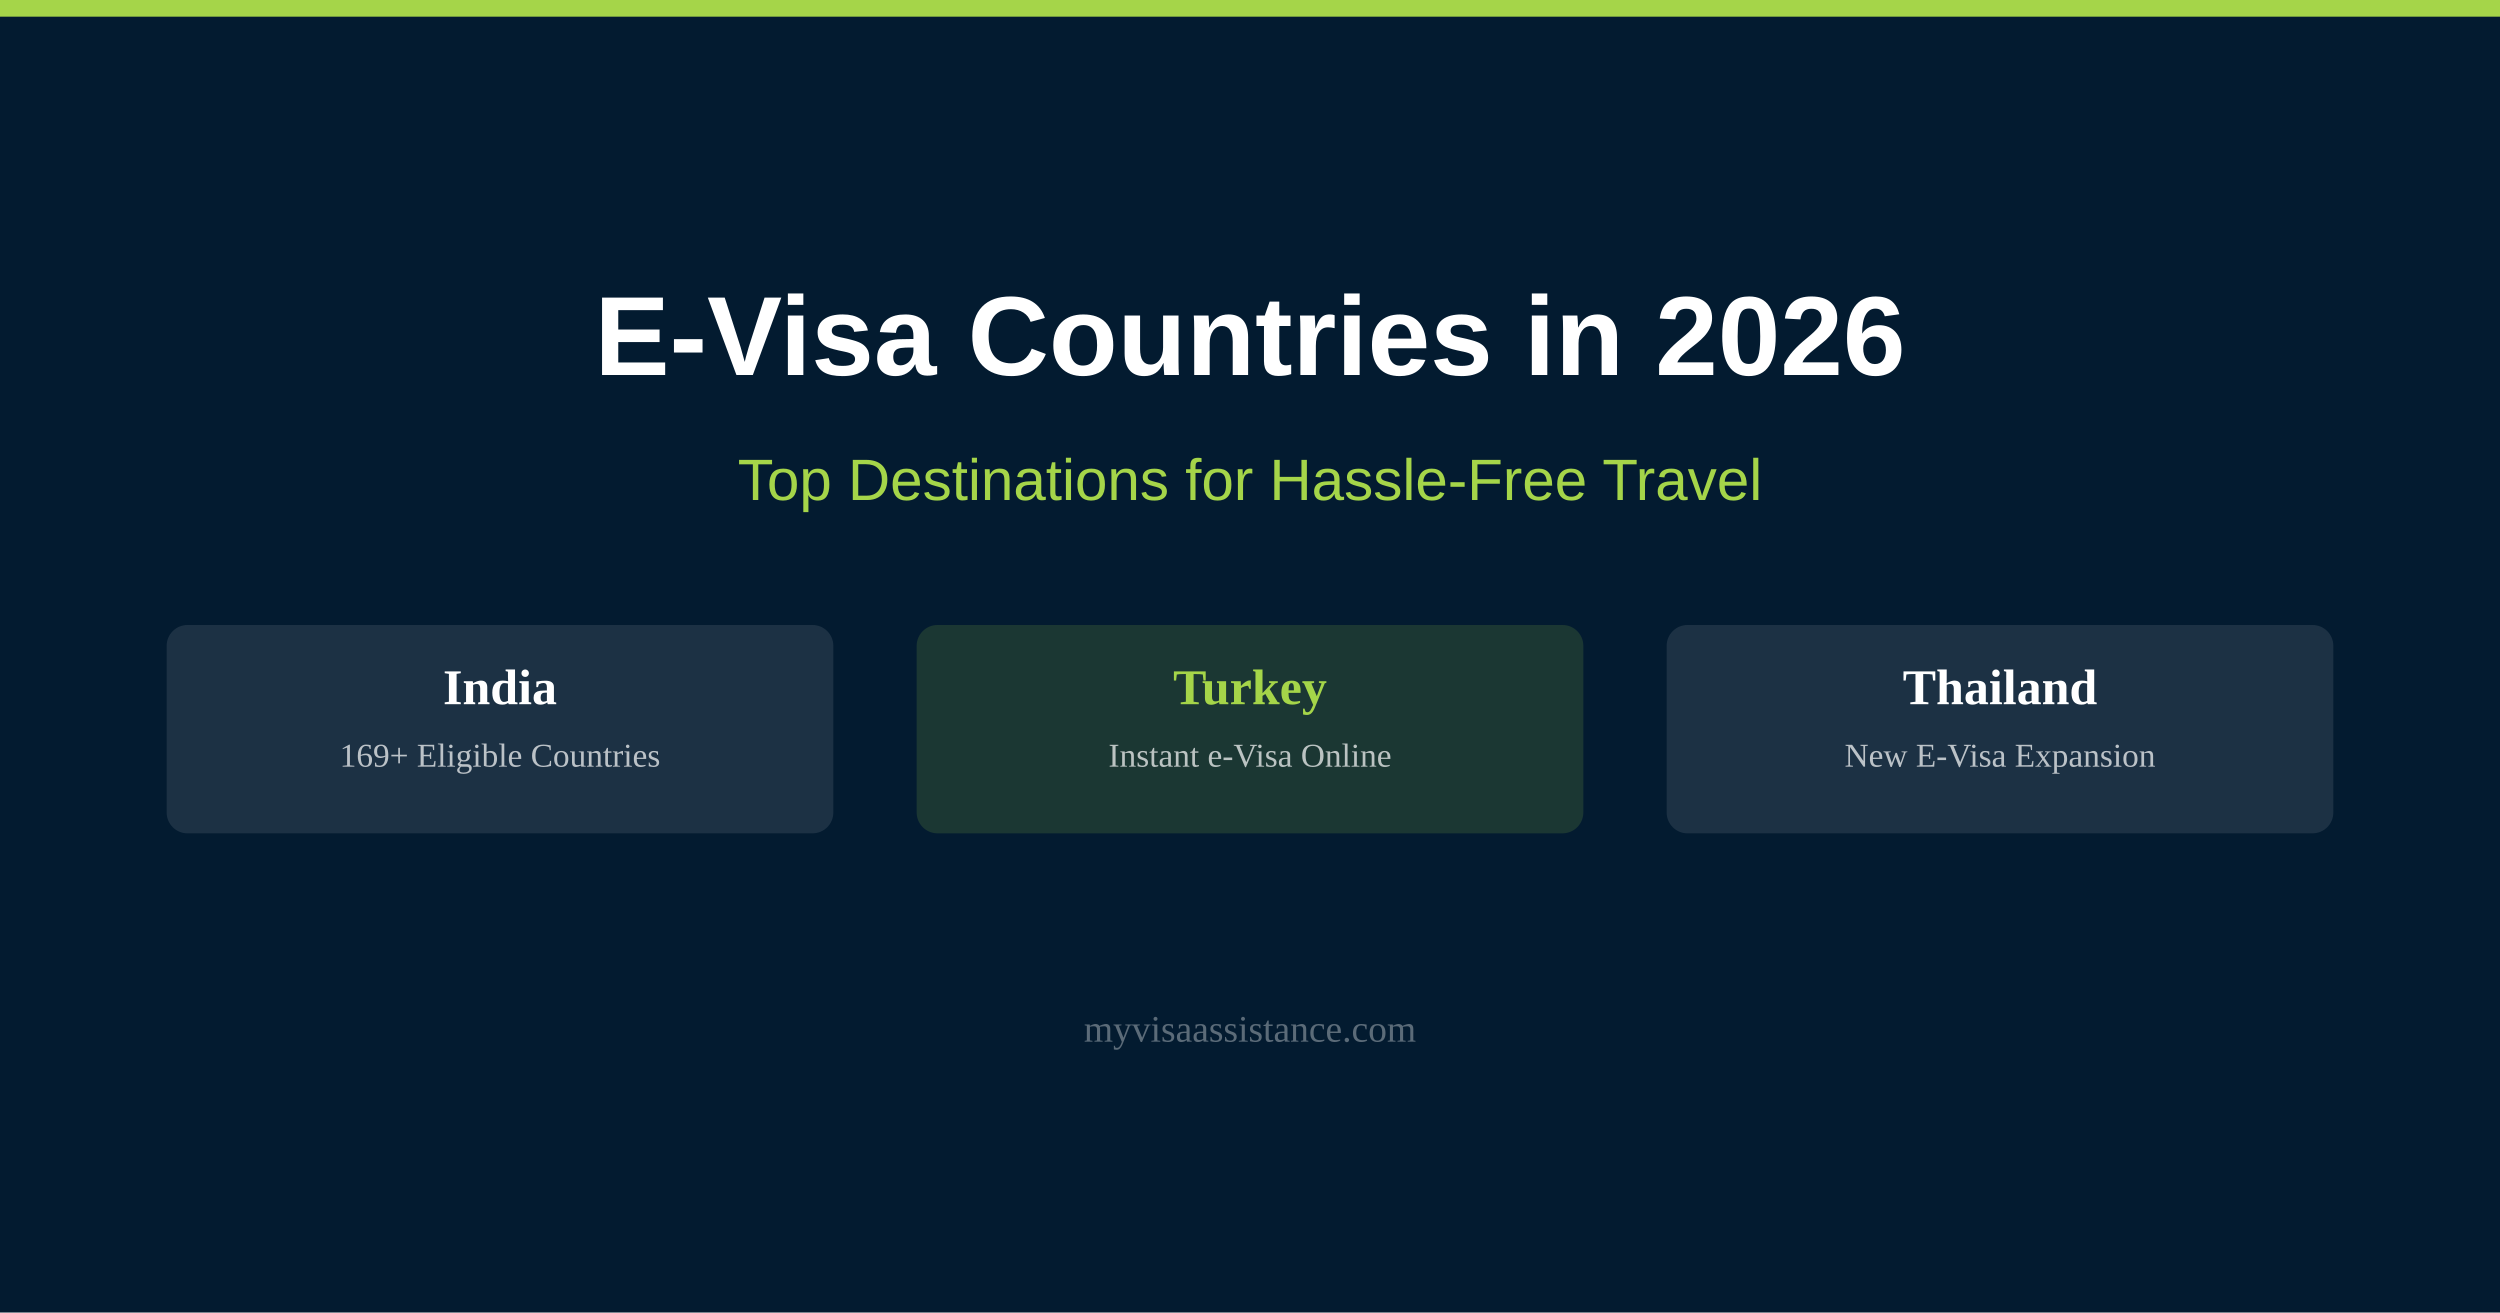
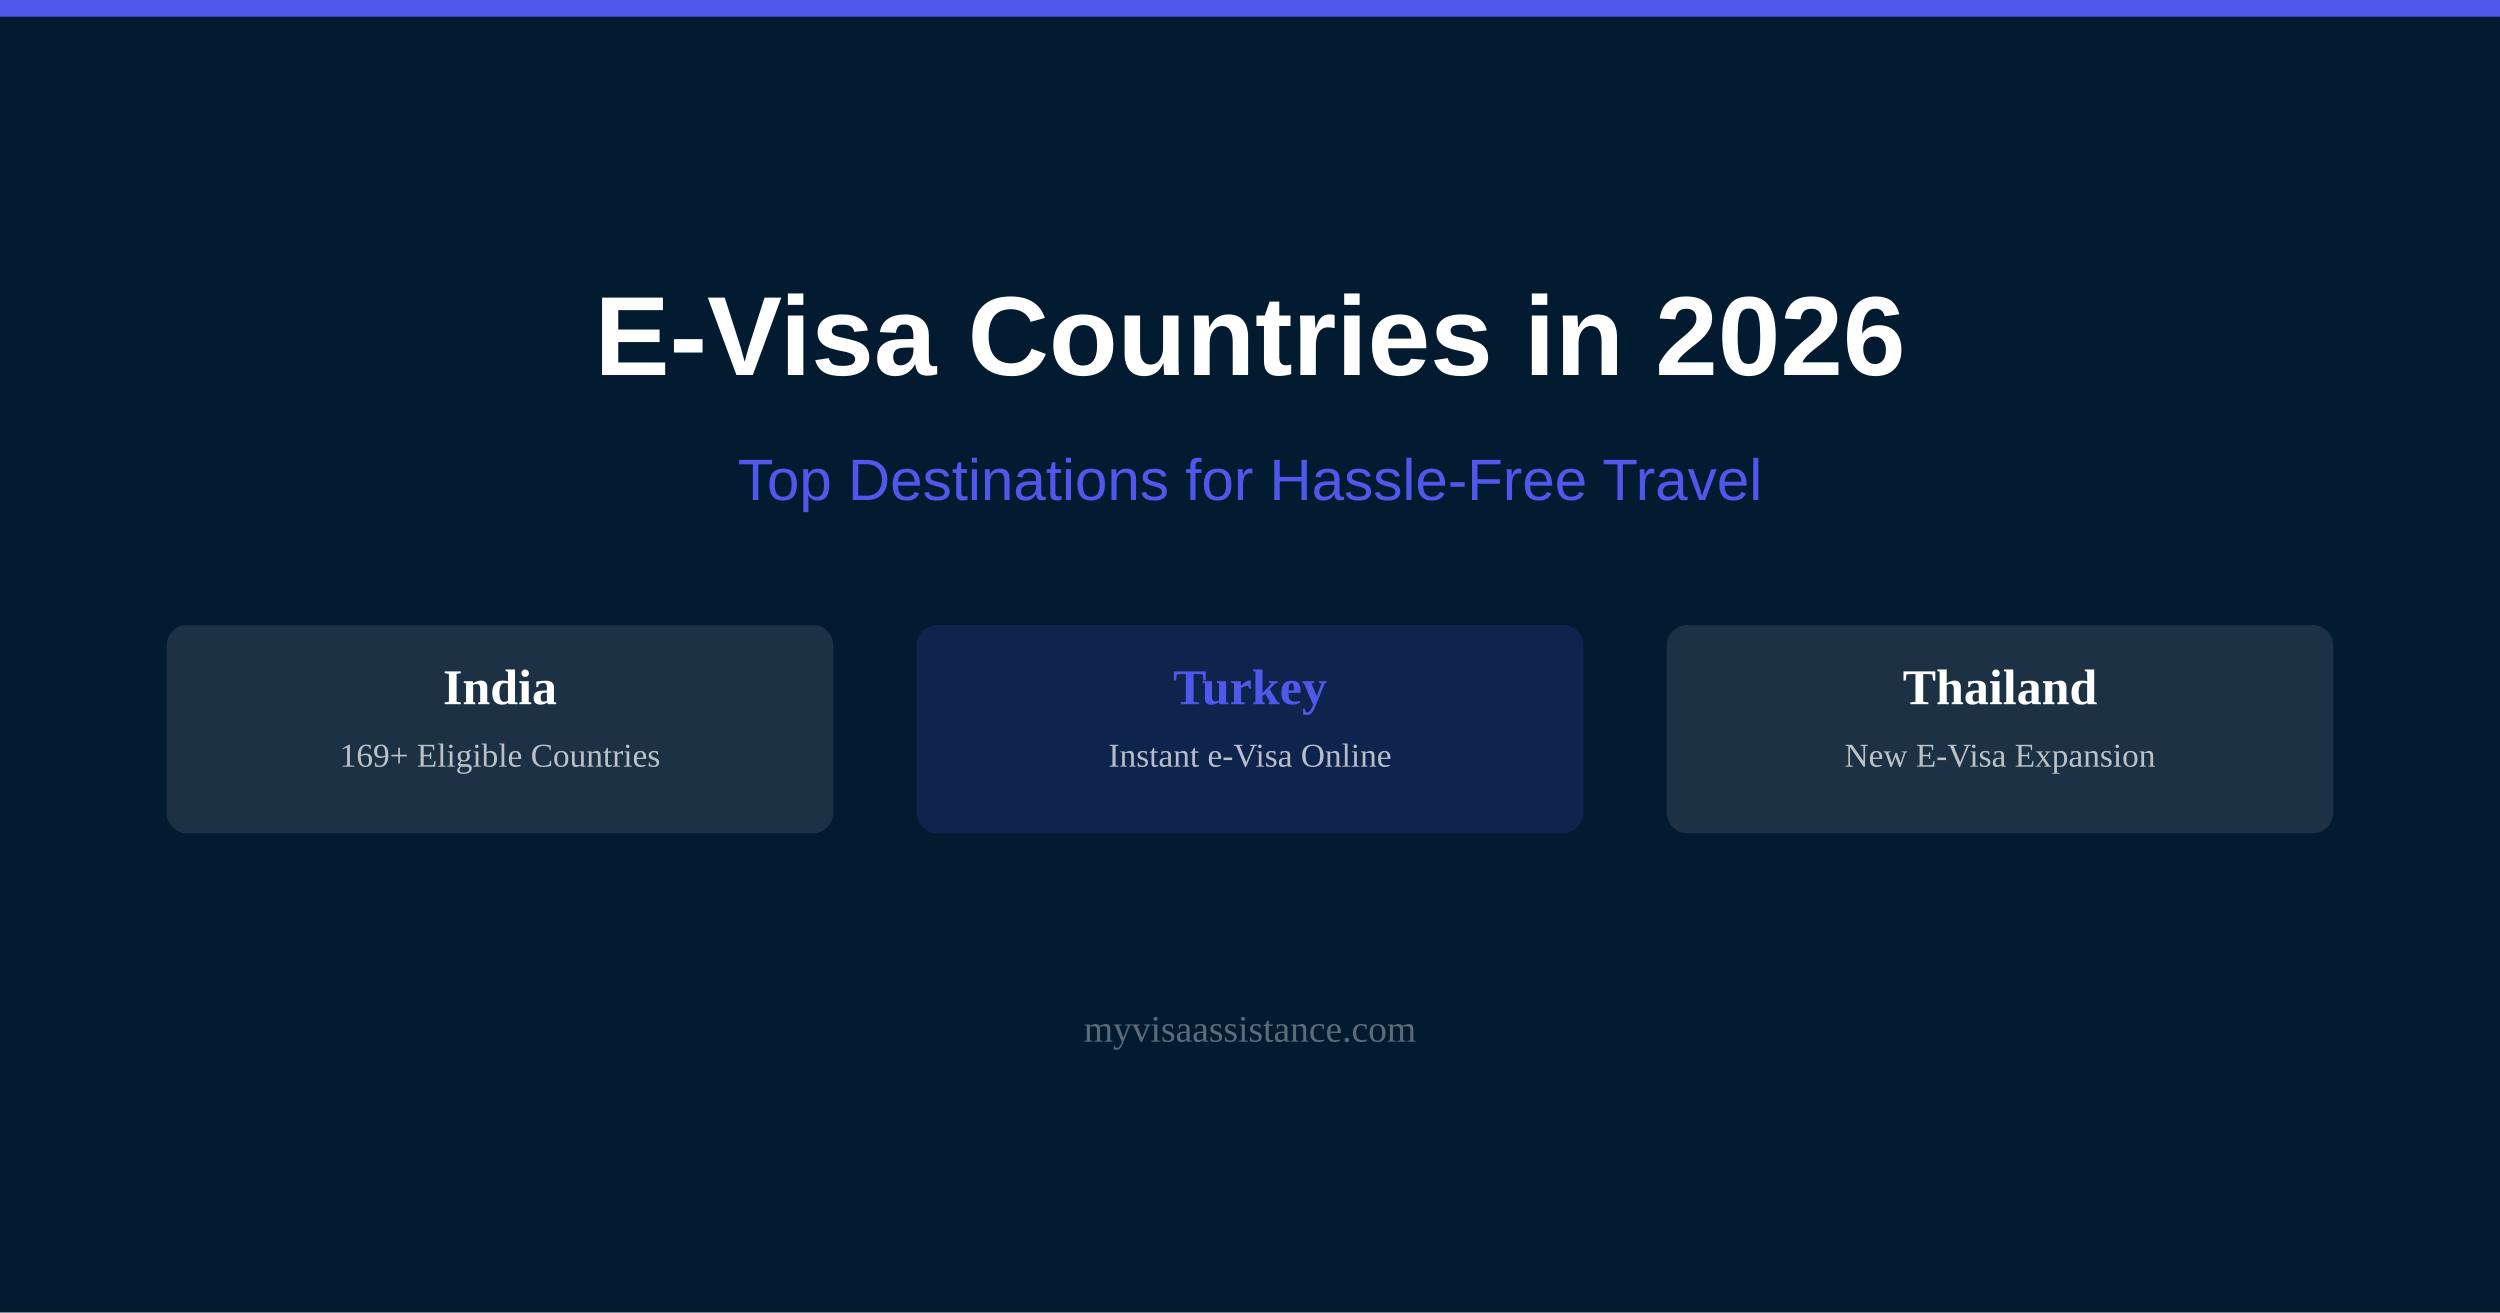
<svg xmlns="http://www.w3.org/2000/svg" width="1200" height="630" viewBox="0 0 1200 630">
  <defs>
    <linearGradient id="bg3" x1="0%" y1="0%" x2="100%" y2="100%">
      <stop offset="0%" stop-color="#031B30" />
      <stop offset="100%" stop-color="#031B30" />
    </linearGradient>
  </defs>
  <rect width="1200" height="630" fill="url(#bg3)" />
-   <rect x="0" y="0" width="1200" height="8" fill="#A5D549" />
+   <rect x="0" y="0" width="1200" height="8" fill="#5057EA" />
  <text x="600" y="180" text-anchor="middle" fill="white" font-size="54" font-weight="bold" font-family="Arial,sans-serif">E-Visa Countries in 2026</text>
-   <text x="600" y="240" text-anchor="middle" fill="#A5D549" font-size="28" font-family="Arial,sans-serif">Top Destinations for Hassle-Free Travel</text>
+   <text x="600" y="240" text-anchor="middle" fill="#5057EA" font-size="28" font-family="Arial,sans-serif">Top Destinations for Hassle-Free Travel</text>
  <rect x="80" y="300" width="320" height="100" rx="10" fill="rgba(255,255,255,0.1)" />
  <text x="240" y="338" text-anchor="middle" fill="white" font-size="24" font-weight="bold">India</text>
  <text x="240" y="368" text-anchor="middle" fill="rgba(255,255,255,0.7)" font-size="16">169+ Eligible Countries</text>
-   <rect x="440" y="300" width="320" height="100" rx="10" fill="rgba(165,213,73,0.15)" />
-   <text x="600" y="338" text-anchor="middle" fill="#A5D549" font-size="24" font-weight="bold">Turkey</text>
+   <rect x="440" y="300" width="320" height="100" rx="10" fill="rgba(80, 87, 234,0.15)" />
+   <text x="600" y="338" text-anchor="middle" fill="#5057EA" font-size="24" font-weight="bold">Turkey</text>
  <text x="600" y="368" text-anchor="middle" fill="rgba(255,255,255,0.7)" font-size="16">Instant e-Visa Online</text>
  <rect x="800" y="300" width="320" height="100" rx="10" fill="rgba(255,255,255,0.1)" />
  <text x="960" y="338" text-anchor="middle" fill="white" font-size="24" font-weight="bold">Thailand</text>
  <text x="960" y="368" text-anchor="middle" fill="rgba(255,255,255,0.7)" font-size="16">New E-Visa Expansion</text>
  <text x="600" y="500" text-anchor="middle" fill="rgba(255,255,255,0.35)" font-size="18">myvisaassistance.com</text>
</svg>
